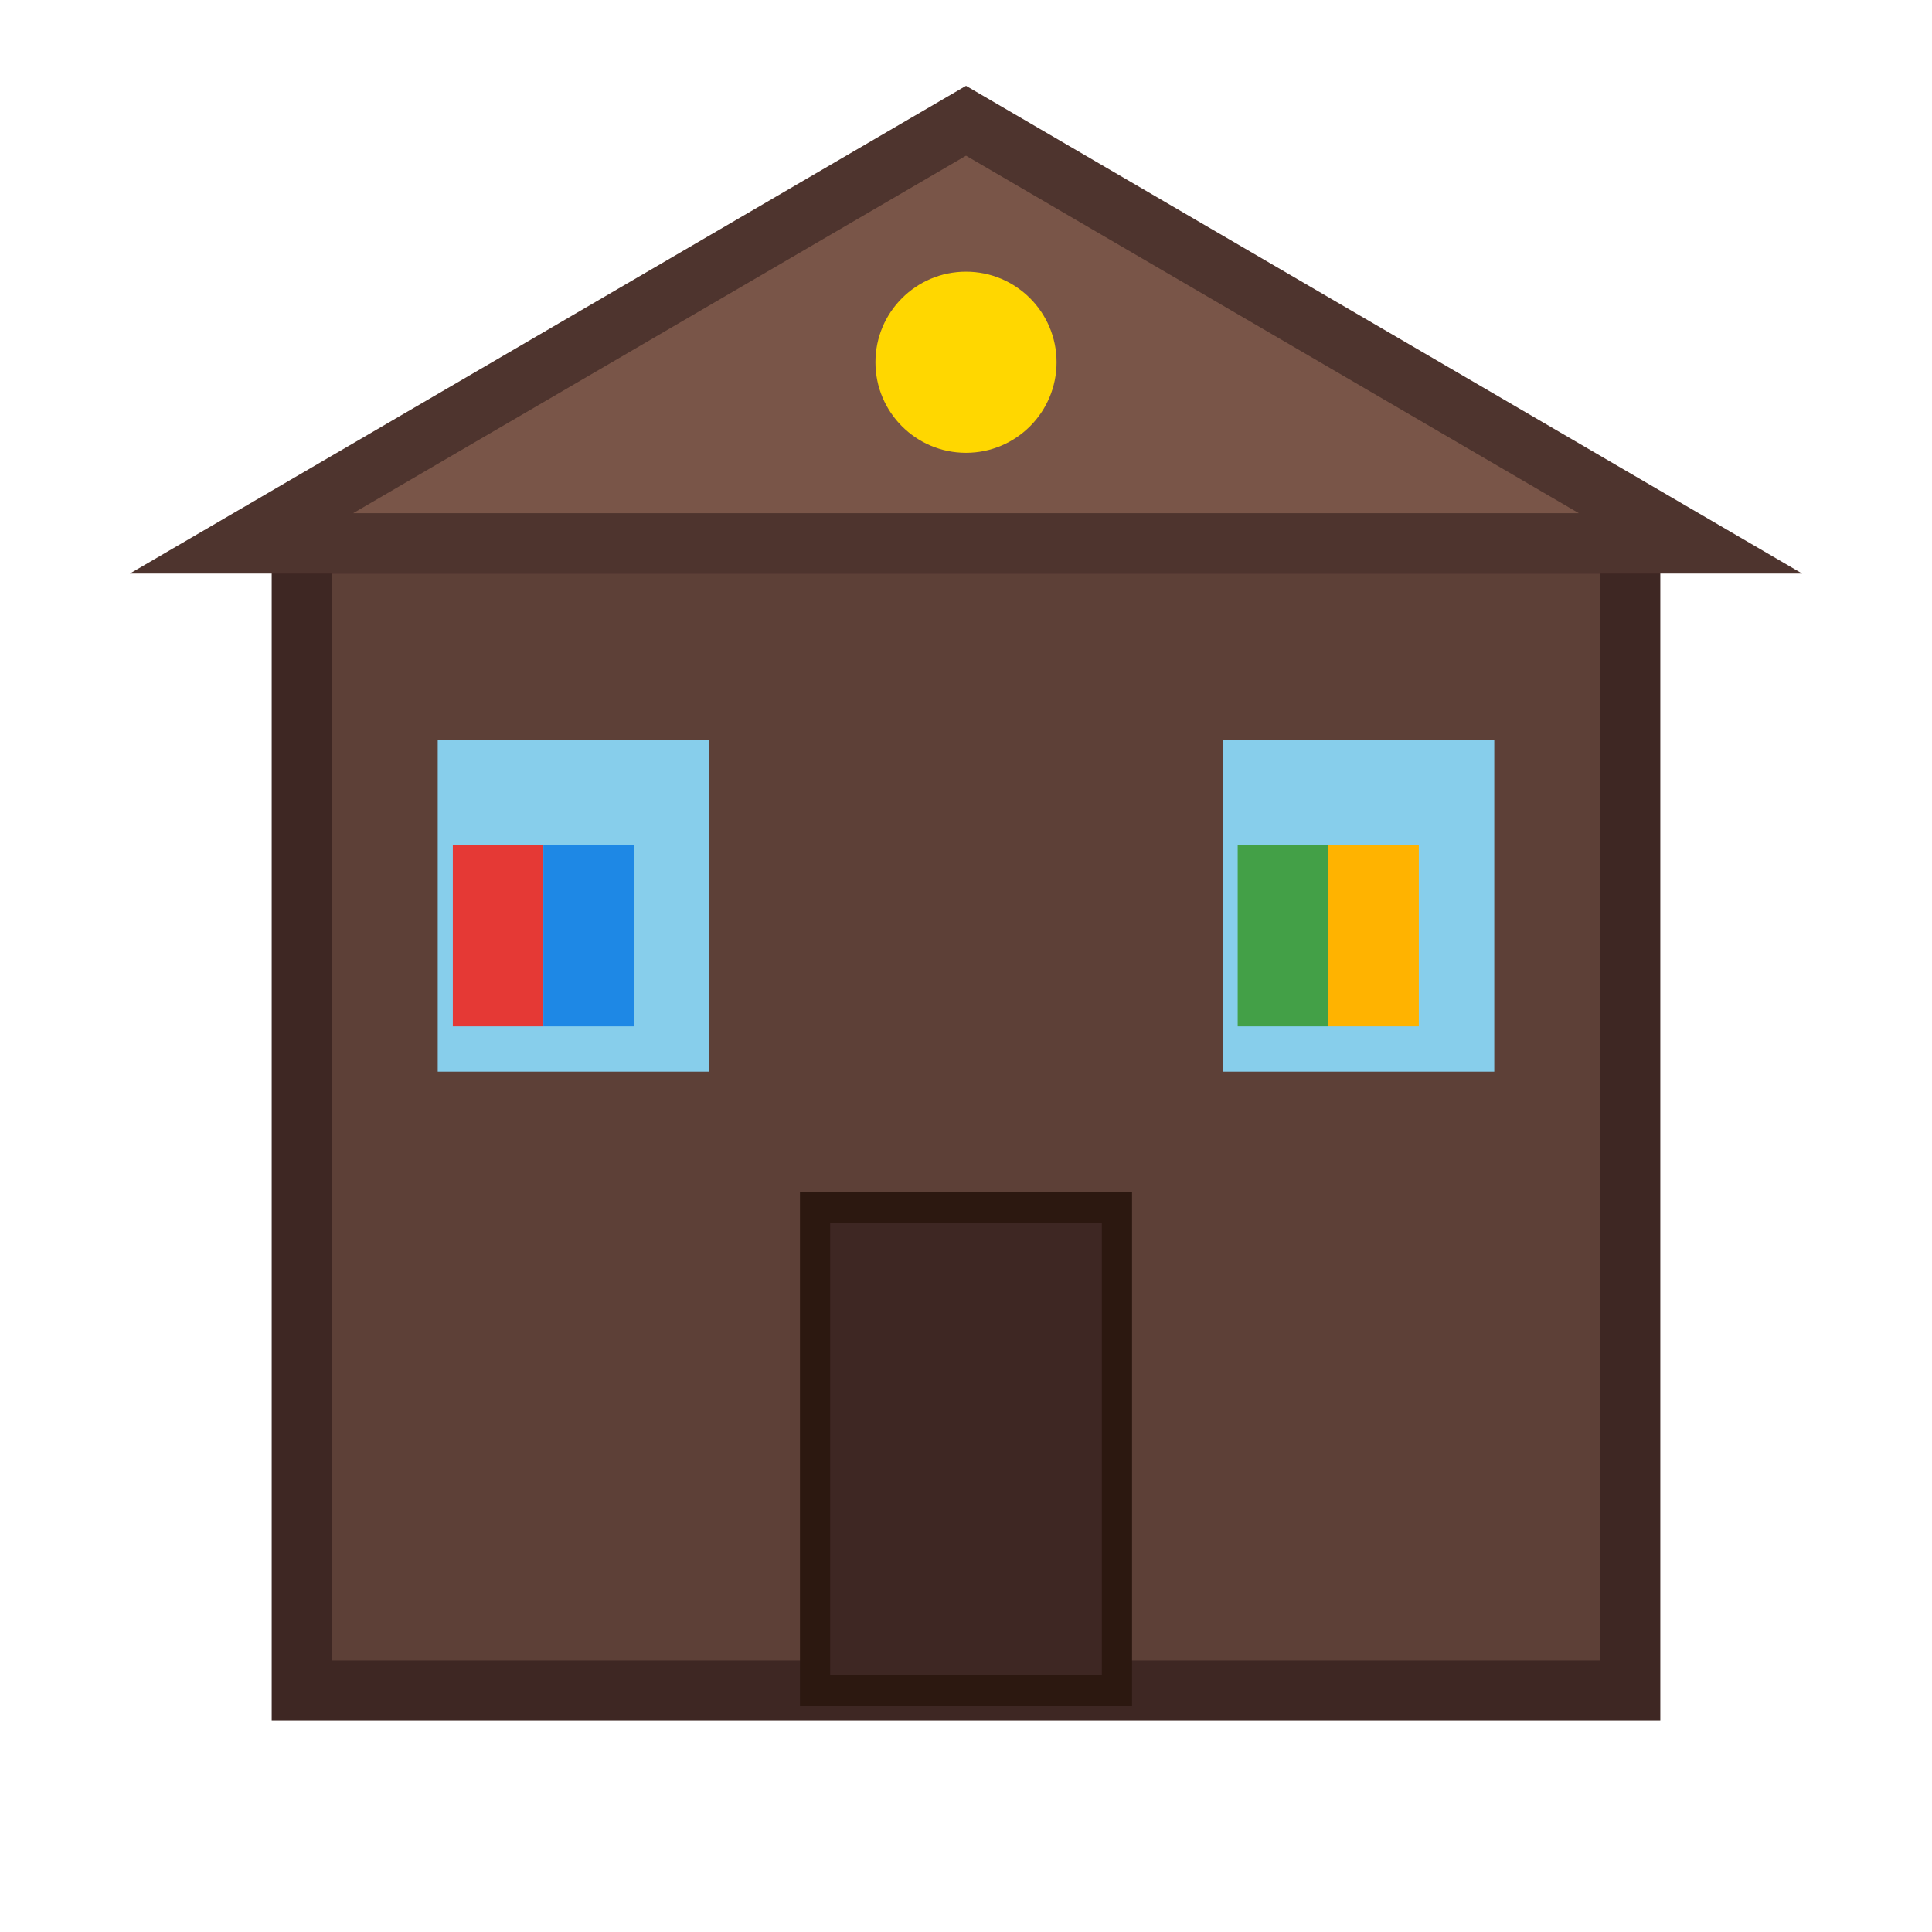
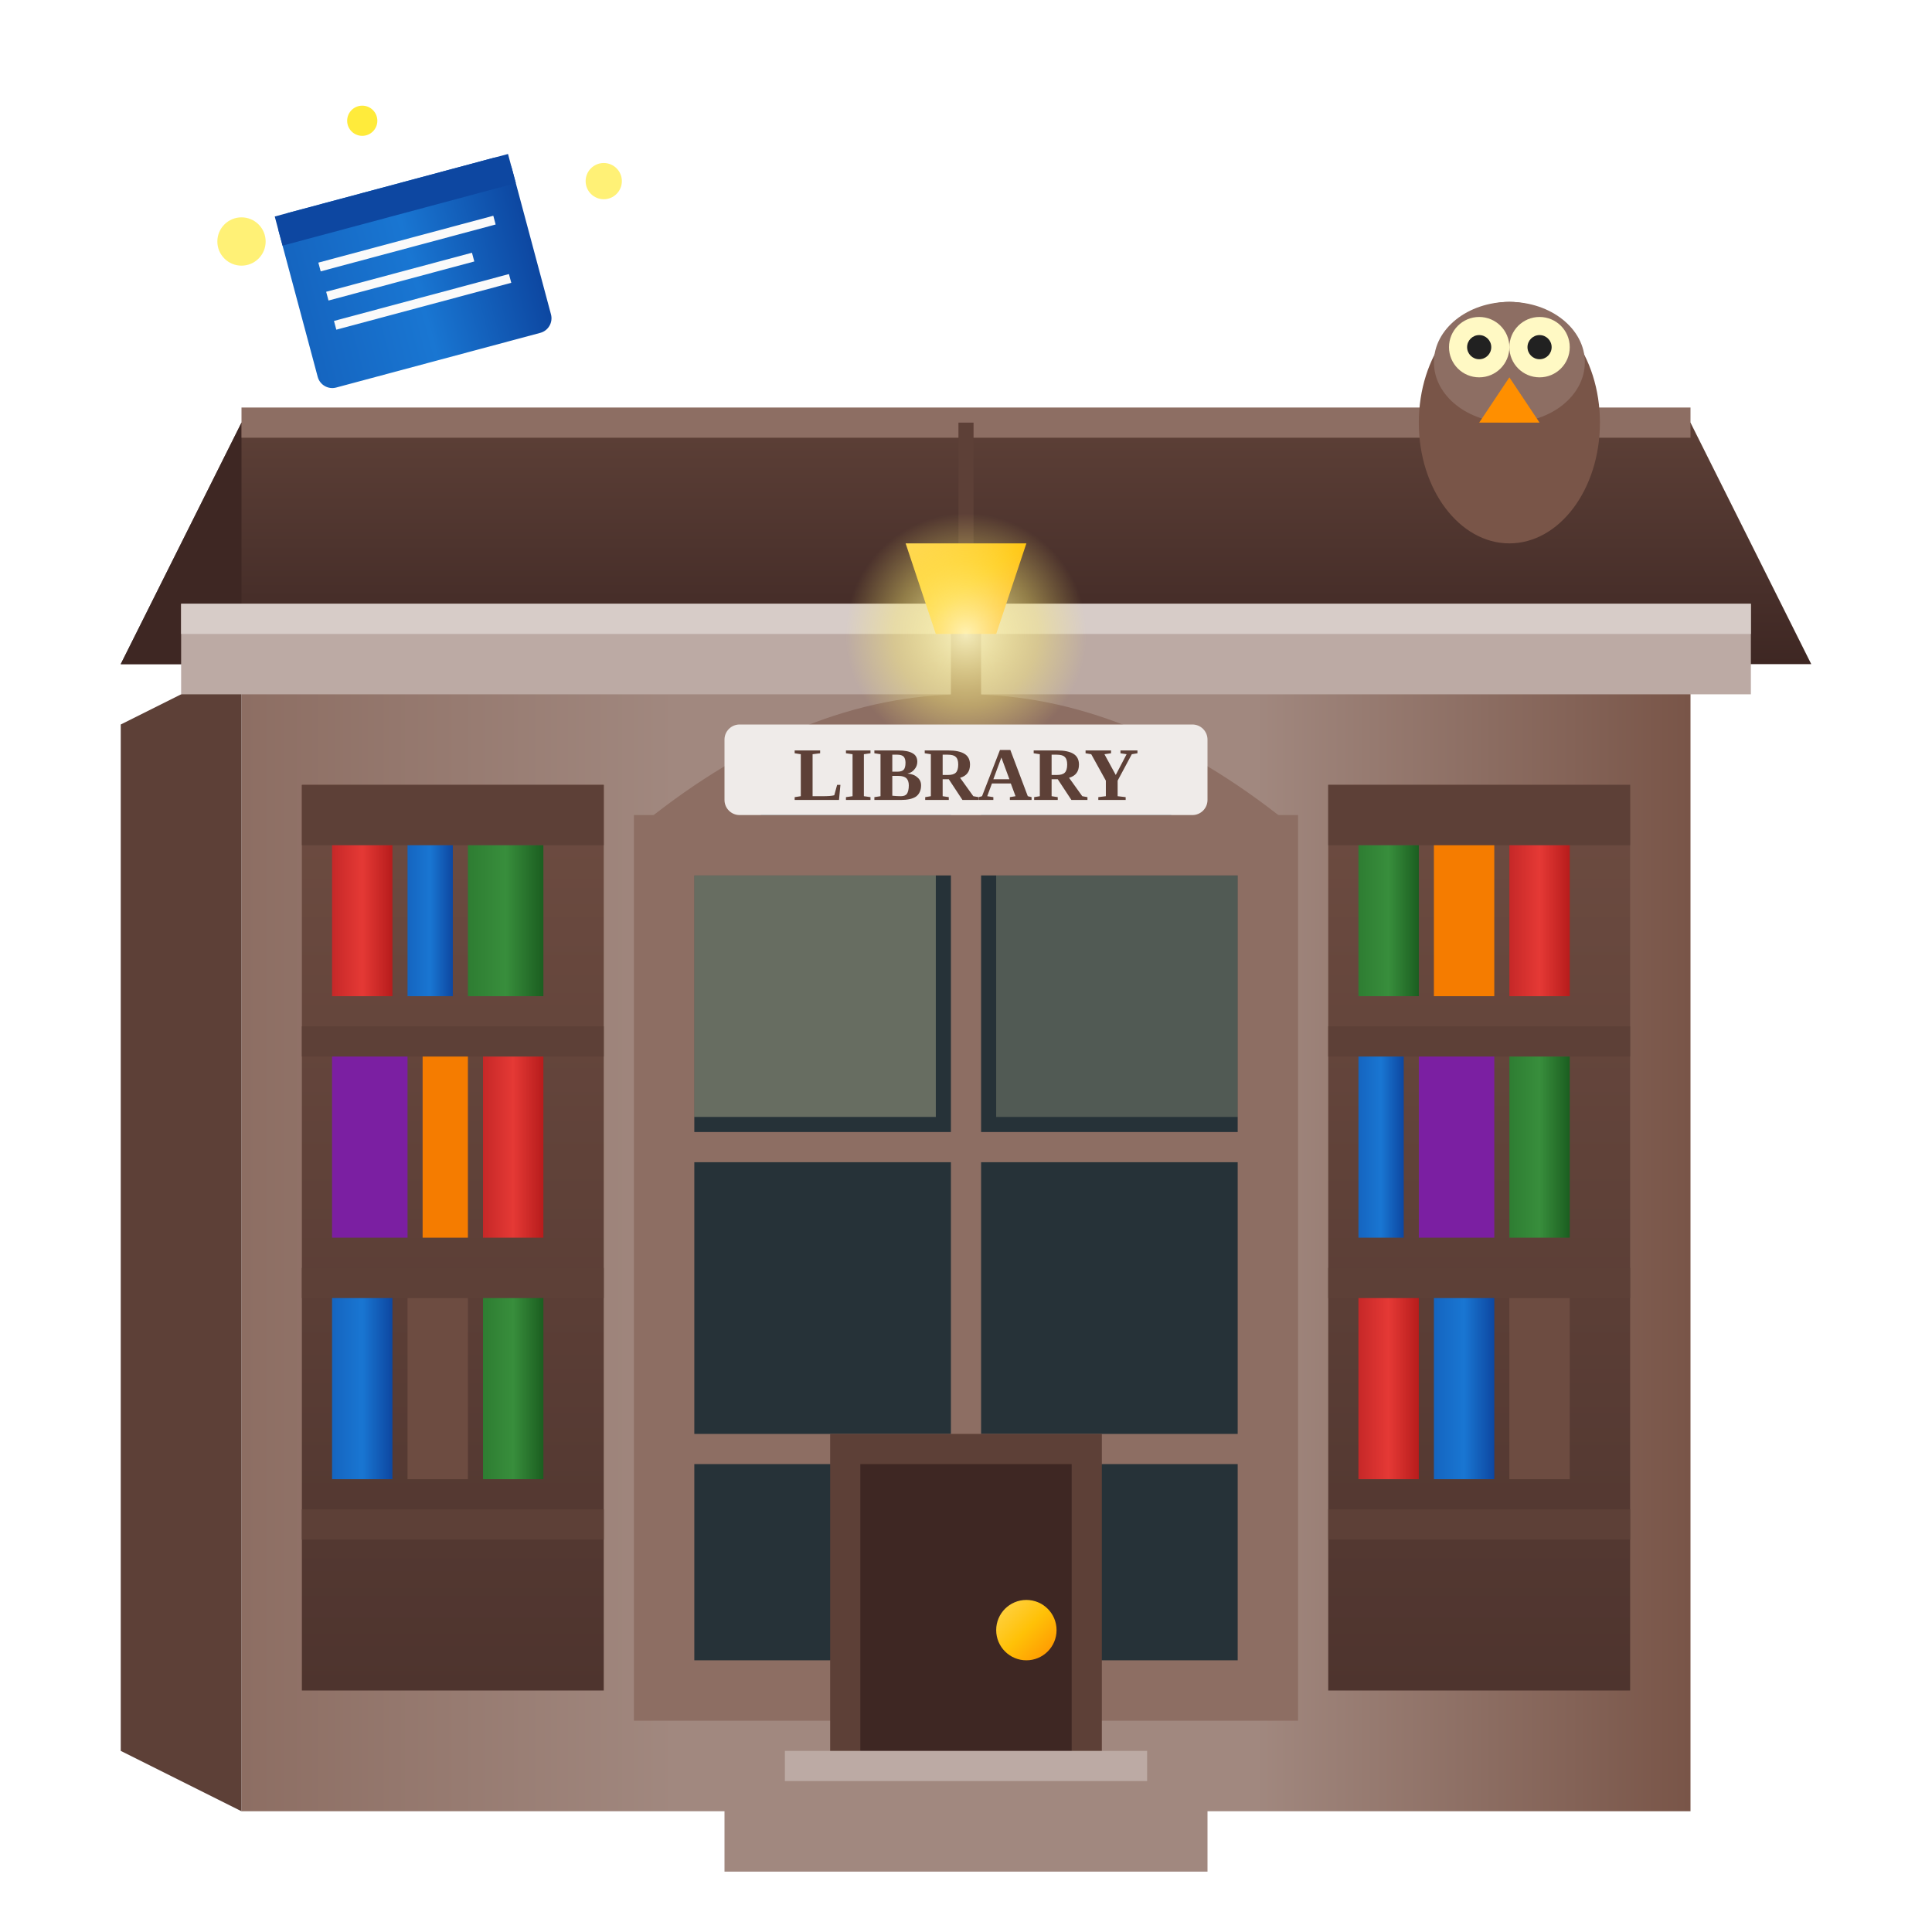
<svg xmlns="http://www.w3.org/2000/svg" viewBox="0 0 64 64" width="64" height="64">
  <defs>
-     <linearGradient id="bookShelf" x1="0%" y1="0%" x2="0%" y2="100%">
-       <stop offset="0%" style="stop-color:#8B4513" />
-       <stop offset="100%" style="stop-color:#654321" />
+     <linearGradient id="libraryWall" x1="0%" y1="0%" x2="100%" y2="0%">
+       <stop offset="0%" style="stop-color:#8D6E63" />
+       <stop offset="30%" style="stop-color:#A1887F" />
+       <stop offset="70%" style="stop-color:#A1887F" />
+       <stop offset="100%" style="stop-color:#795548" />
    </linearGradient>
+     <linearGradient id="libraryRoof" x1="0%" y1="0%" x2="0%" y2="100%">
+       <stop offset="0%" style="stop-color:#5D4037" />
+       <stop offset="50%" style="stop-color:#4E342E" />
+       <stop offset="100%" style="stop-color:#3E2723" />
+     </linearGradient>
+     <linearGradient id="bookshelfWood" x1="0%" y1="0%" x2="0%" y2="100%">
+       <stop offset="0%" style="stop-color:#6D4C41" />
+       <stop offset="100%" style="stop-color:#4E342E" />
+     </linearGradient>
+     <linearGradient id="redBook" x1="0%" y1="0%" x2="100%" y2="0%">
+       <stop offset="0%" style="stop-color:#C62828" />
+       <stop offset="50%" style="stop-color:#E53935" />
+       <stop offset="100%" style="stop-color:#B71C1C" />
+     </linearGradient>
+     <linearGradient id="blueBook" x1="0%" y1="0%" x2="100%" y2="0%">
+       <stop offset="0%" style="stop-color:#1565C0" />
+       <stop offset="50%" style="stop-color:#1976D2" />
+       <stop offset="100%" style="stop-color:#0D47A1" />
+     </linearGradient>
+     <linearGradient id="greenBook" x1="0%" y1="0%" x2="100%" y2="0%">
+       <stop offset="0%" style="stop-color:#2E7D32" />
+       <stop offset="50%" style="stop-color:#388E3C" />
+       <stop offset="100%" style="stop-color:#1B5E20" />
+     </linearGradient>
+     <linearGradient id="goldAccent" x1="0%" y1="0%" x2="100%" y2="100%">
+       <stop offset="0%" style="stop-color:#FFD54F" />
+       <stop offset="50%" style="stop-color:#FFC107" />
+       <stop offset="100%" style="stop-color:#FF8F00" />
+     </linearGradient>
+     <radialGradient id="lampGlow" cx="50%" cy="50%" r="50%">
+       <stop offset="0%" style="stop-color:#FFF9C4" stop-opacity="0.9" />
+       <stop offset="60%" style="stop-color:#FFF176" stop-opacity="0.4" />
+       <stop offset="100%" style="stop-color:#FFF176" stop-opacity="0" />
+     </radialGradient>
  </defs>
-   <rect x="10" y="18" width="44" height="38" fill="#5D4037" stroke="#3E2723" stroke-width="2" />
-   <polygon points="8,18 32,4 56,18" fill="#795548" stroke="#4E342E" stroke-width="2" />
-   <rect x="27" y="40" width="10" height="16" fill="#3E2723" stroke="#2C1810" />
-   <rect x="14" y="24" width="10" height="12" fill="#87CEEB" stroke="#5D4037" />
-   <rect x="40" y="24" width="10" height="12" fill="#87CEEB" stroke="#5D4037" />
-   <rect x="15" y="28" width="3" height="6" fill="#E53935" />
-   <rect x="18" y="28" width="3" height="6" fill="#1E88E5" />
-   <rect x="41" y="28" width="3" height="6" fill="#43A047" />
-   <rect x="44" y="28" width="3" height="6" fill="#FFB300" />
-   <circle cx="32" cy="12" r="3" fill="#FFD700" />
+   <rect x="8" y="22" width="48" height="38" fill="url(#libraryWall)" />
+   <polygon points="8,22 8,60 4,58 4,24" fill="#5D4037" />
+   <polygon points="4,22 60,22 56,14 8,14" fill="url(#libraryRoof)" />
+   <polygon points="4,22 8,14 8,22" fill="#3E2723" />
+   <line x1="8" y1="14" x2="56" y2="14" stroke="#8D6E63" stroke-width="1" />
+   <rect x="6" y="20" width="52" height="3" fill="#BCAAA4" />
+   <rect x="6" y="20" width="52" height="1" fill="#D7CCC8" />
+   <rect x="22" y="28" width="20" height="28" fill="#263238" />
+   <path d="M22 28 Q32 20 42 28" fill="#263238" stroke="#5D4037" stroke-width="1" />
+   <rect x="22" y="28" width="20" height="28" fill="none" stroke="#8D6E63" stroke-width="2" />
+   <path d="M22 28 Q32 20 42 28" fill="none" stroke="#8D6E63" stroke-width="2" />
+   <line x1="32" y1="20" x2="32" y2="56" stroke="#8D6E63" stroke-width="1" />
+   <line x1="22" y1="38" x2="42" y2="38" stroke="#8D6E63" stroke-width="1" />
+   <line x1="22" y1="48" x2="42" y2="48" stroke="#8D6E63" stroke-width="1" />
+   <rect x="23" y="29" width="8" height="8" fill="#FFF9C4" opacity="0.3" />
+   <rect x="33" y="29" width="8" height="8" fill="#FFF9C4" opacity="0.2" />
+   <rect x="10" y="26" width="10" height="30" fill="url(#bookshelfWood)" />
+   <rect x="10" y="26" width="10" height="2" fill="#5D4037" />
+   <rect x="10" y="34" width="10" height="1" fill="#5D4037" />
+   <rect x="10" y="42" width="10" height="1" fill="#5D4037" />
+   <rect x="10" y="50" width="10" height="1" fill="#5D4037" />
+   <rect x="11" y="28" width="2" height="5" fill="url(#redBook)" />
+   <rect x="13.5" y="28" width="1.5" height="5" fill="url(#blueBook)" />
+   <rect x="15.5" y="28" width="2.5" height="5" fill="url(#greenBook)" />
+   <rect x="11" y="35" width="2.5" height="6" fill="#7B1FA2" />
+   <rect x="14" y="35" width="1.5" height="6" fill="#F57C00" />
+   <rect x="16" y="35" width="2" height="6" fill="url(#redBook)" />
+   <rect x="11" y="43" width="2" height="6" fill="url(#blueBook)" />
+   <rect x="13.5" y="43" width="2" height="6" fill="#6D4C41" />
+   <rect x="16" y="43" width="2" height="6" fill="url(#greenBook)" />
+   <rect x="44" y="26" width="10" height="30" fill="url(#bookshelfWood)" />
+   <rect x="44" y="26" width="10" height="2" fill="#5D4037" />
+   <rect x="44" y="34" width="10" height="1" fill="#5D4037" />
+   <rect x="44" y="42" width="10" height="1" fill="#5D4037" />
+   <rect x="44" y="50" width="10" height="1" fill="#5D4037" />
+   <rect x="45" y="28" width="2" height="5" fill="url(#greenBook)" />
+   <rect x="47.5" y="28" width="2" height="5" fill="#F57C00" />
+   <rect x="50" y="28" width="2" height="5" fill="url(#redBook)" />
+   <rect x="45" y="35" width="1.5" height="6" fill="url(#blueBook)" />
+   <rect x="47" y="35" width="2.5" height="6" fill="#7B1FA2" />
+   <rect x="50" y="35" width="2" height="6" fill="url(#greenBook)" />
+   <rect x="45" y="43" width="2" height="6" fill="url(#redBook)" />
+   <rect x="47.5" y="43" width="2" height="6" fill="url(#blueBook)" />
+   <rect x="50" y="43" width="2" height="6" fill="#6D4C41" />
+   <rect x="28" y="48" width="8" height="12" fill="#3E2723" />
+   <rect x="28" y="48" width="8" height="12" fill="none" stroke="#5D4037" stroke-width="1" />
+   <circle cx="34" cy="54" r="1" fill="url(#goldAccent)" />
+   <rect x="26" y="58" width="12" height="3" fill="#BCAAA4" />
+   <rect x="24" y="59" width="16" height="3" fill="#A1887F" />
+   <ellipse cx="50" cy="14" rx="3" ry="4" fill="#795548" />
+   <ellipse cx="50" cy="12" rx="2.5" ry="2" fill="#8D6E63" />
+   <circle cx="49" cy="11.5" r="1" fill="#FFF9C4" />
+   <circle cx="51" cy="11.5" r="1" fill="#FFF9C4" />
+   <circle cx="49" cy="11.5" r="0.4" fill="#212121" />
+   <circle cx="51" cy="11.5" r="0.4" fill="#212121" />
+   <polygon points="50,12.5 49,14 51,14" fill="#FF8F00" />
+   <line x1="32" y1="14" x2="32" y2="18" stroke="#5D4037" stroke-width="0.5" />
+   <polygon points="30,18 34,18 33,21 31,21" fill="url(#goldAccent)" />
+   <circle cx="32" cy="21" r="4" fill="url(#lampGlow)" />
+   <g transform="rotate(-15, 14, 10)">
+     <rect x="10" y="6" width="8" height="6" fill="url(#blueBook)" rx="0.5" />
+     <rect x="10" y="6" width="8" height="1" fill="#0D47A1" />
+     <line x1="11" y1="8" x2="17" y2="8" stroke="#FAFAFA" stroke-width="0.3" />
+     <line x1="11" y1="9" x2="16" y2="9" stroke="#FAFAFA" stroke-width="0.3" />
+     <line x1="11" y1="10" x2="17" y2="10" stroke="#FAFAFA" stroke-width="0.3" />
+   </g>
+   <circle cx="8" cy="8" r="0.8" fill="#FFF176" />
+   <circle cx="20" cy="6" r="0.6" fill="#FFF176" />
+   <circle cx="12" cy="4" r="0.5" fill="#FFEB3B" />
+   <rect x="24" y="24" width="16" height="3" fill="#EFEBE9" rx="0.5" />
+   <text x="32" y="26.5" text-anchor="middle" font-size="2.5" fill="#5D4037" font-weight="bold">LIBRARY</text>
</svg>
